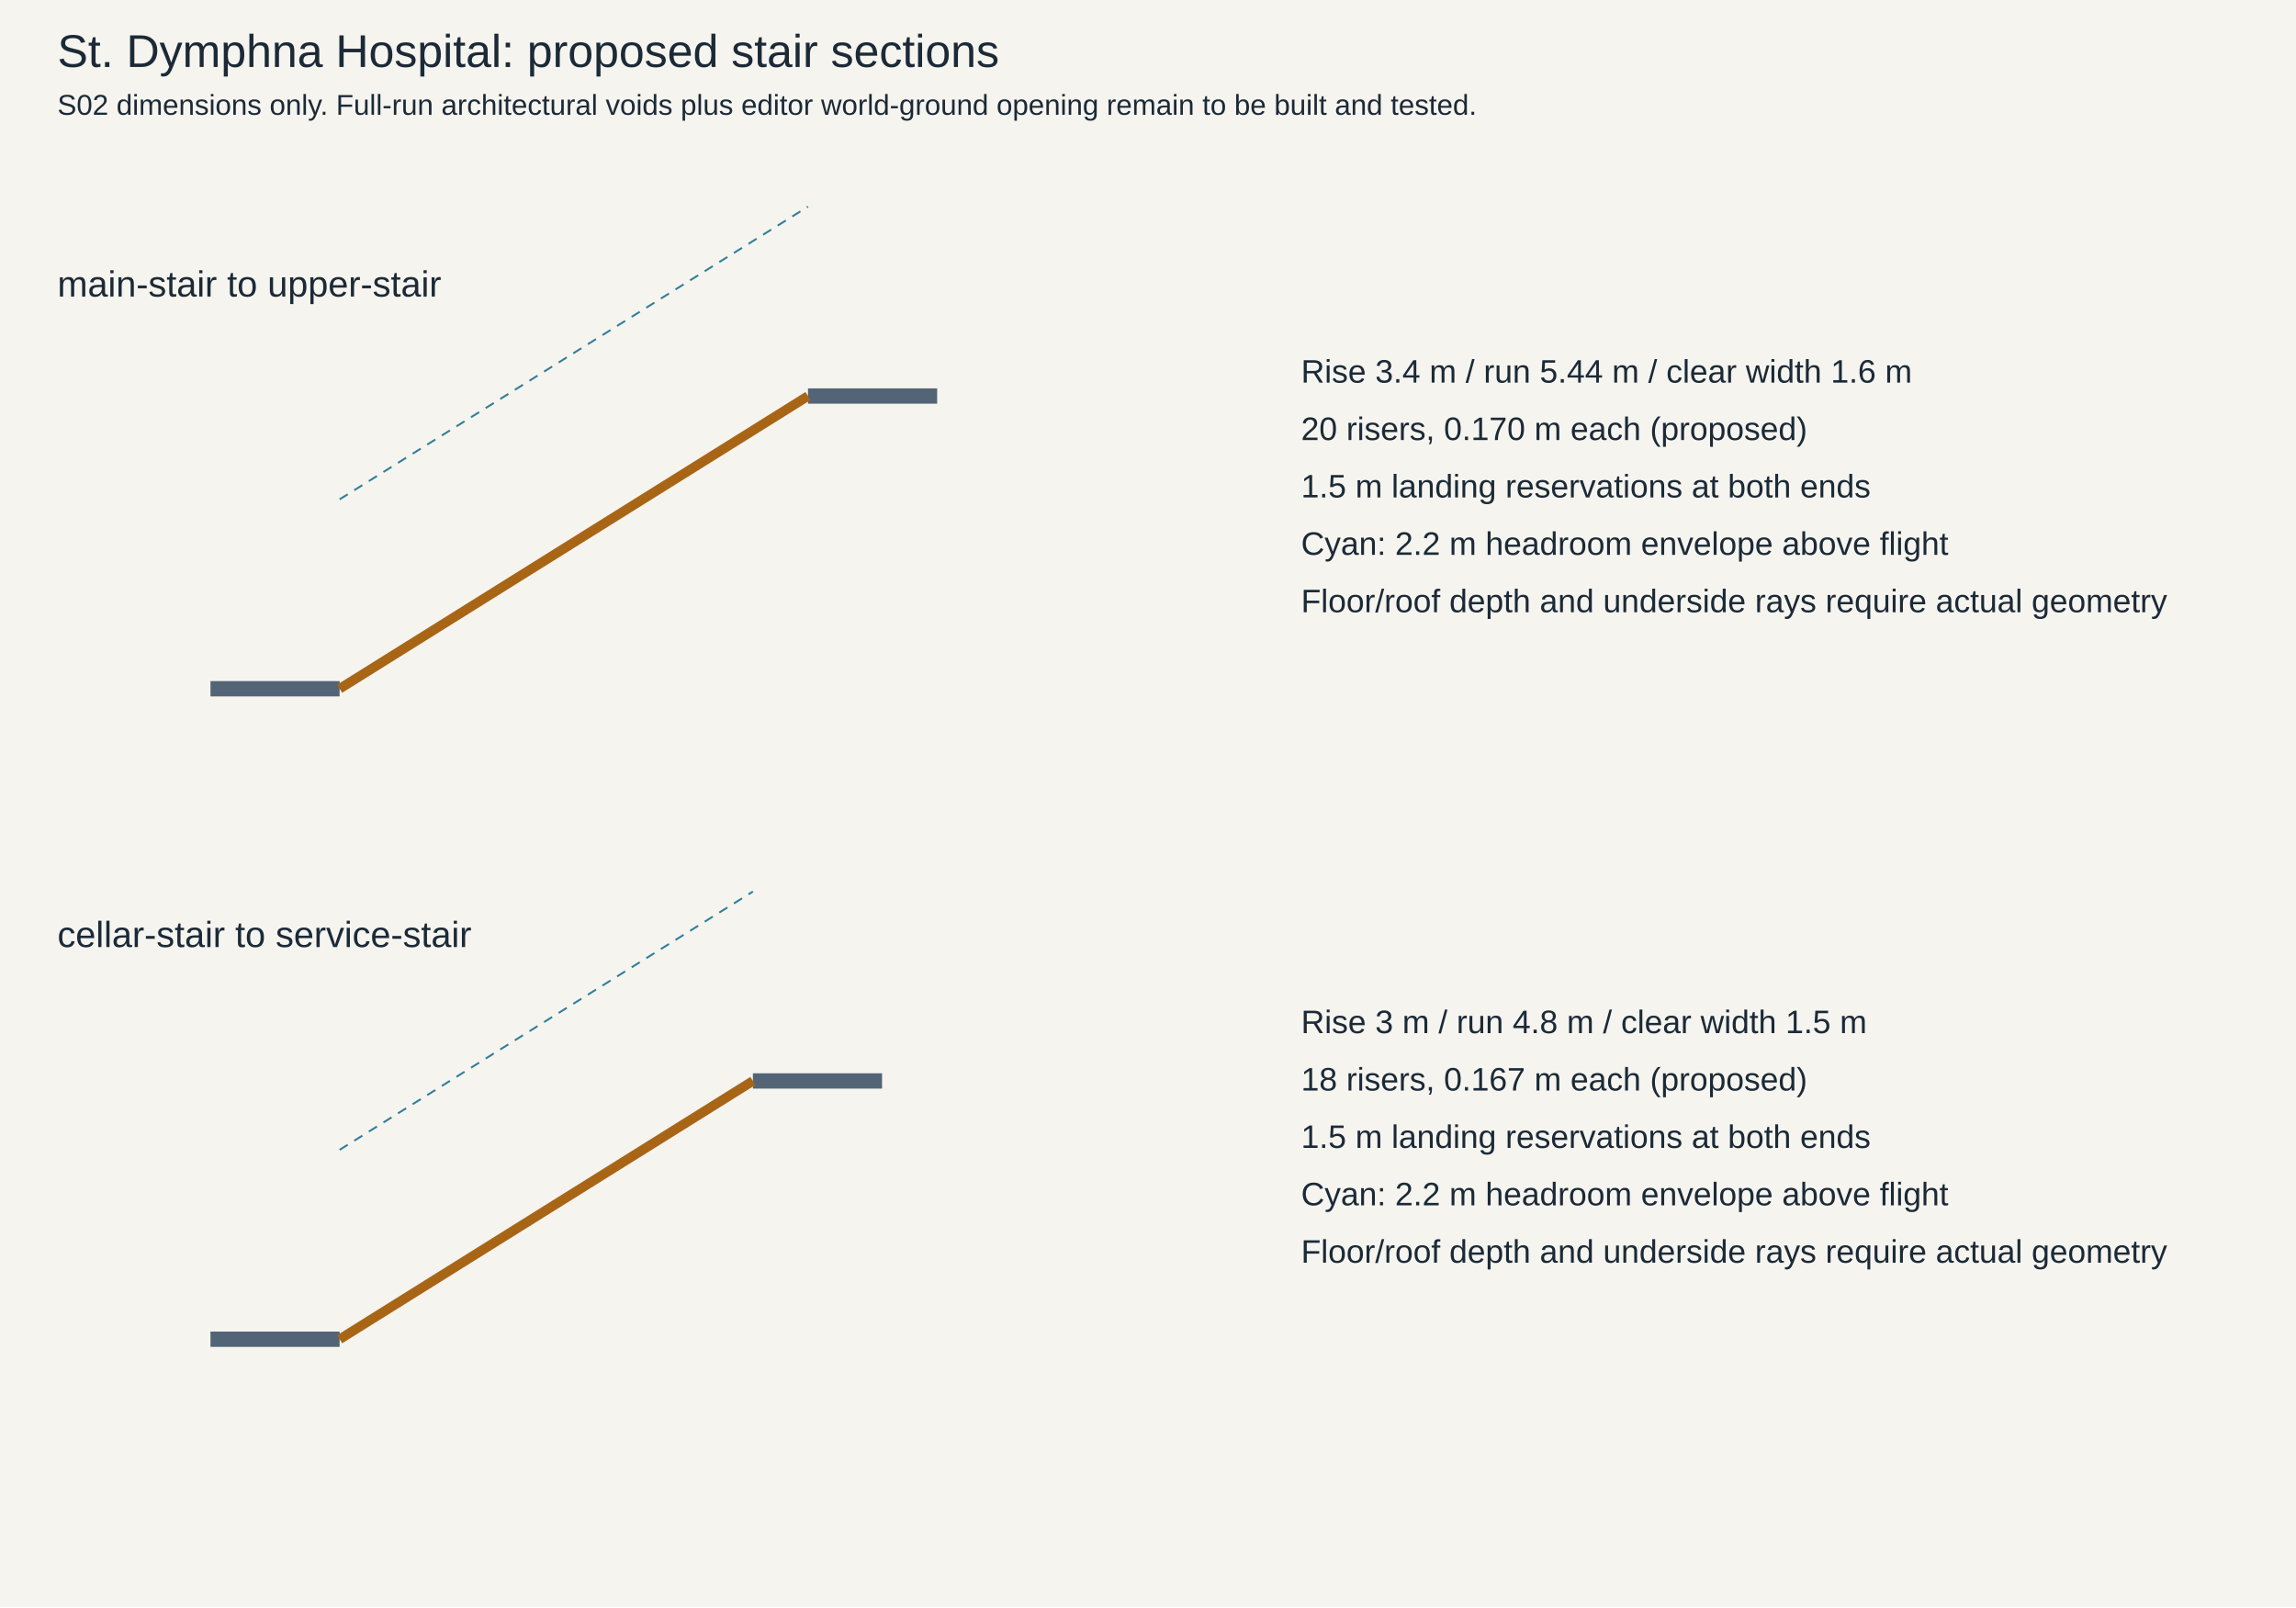
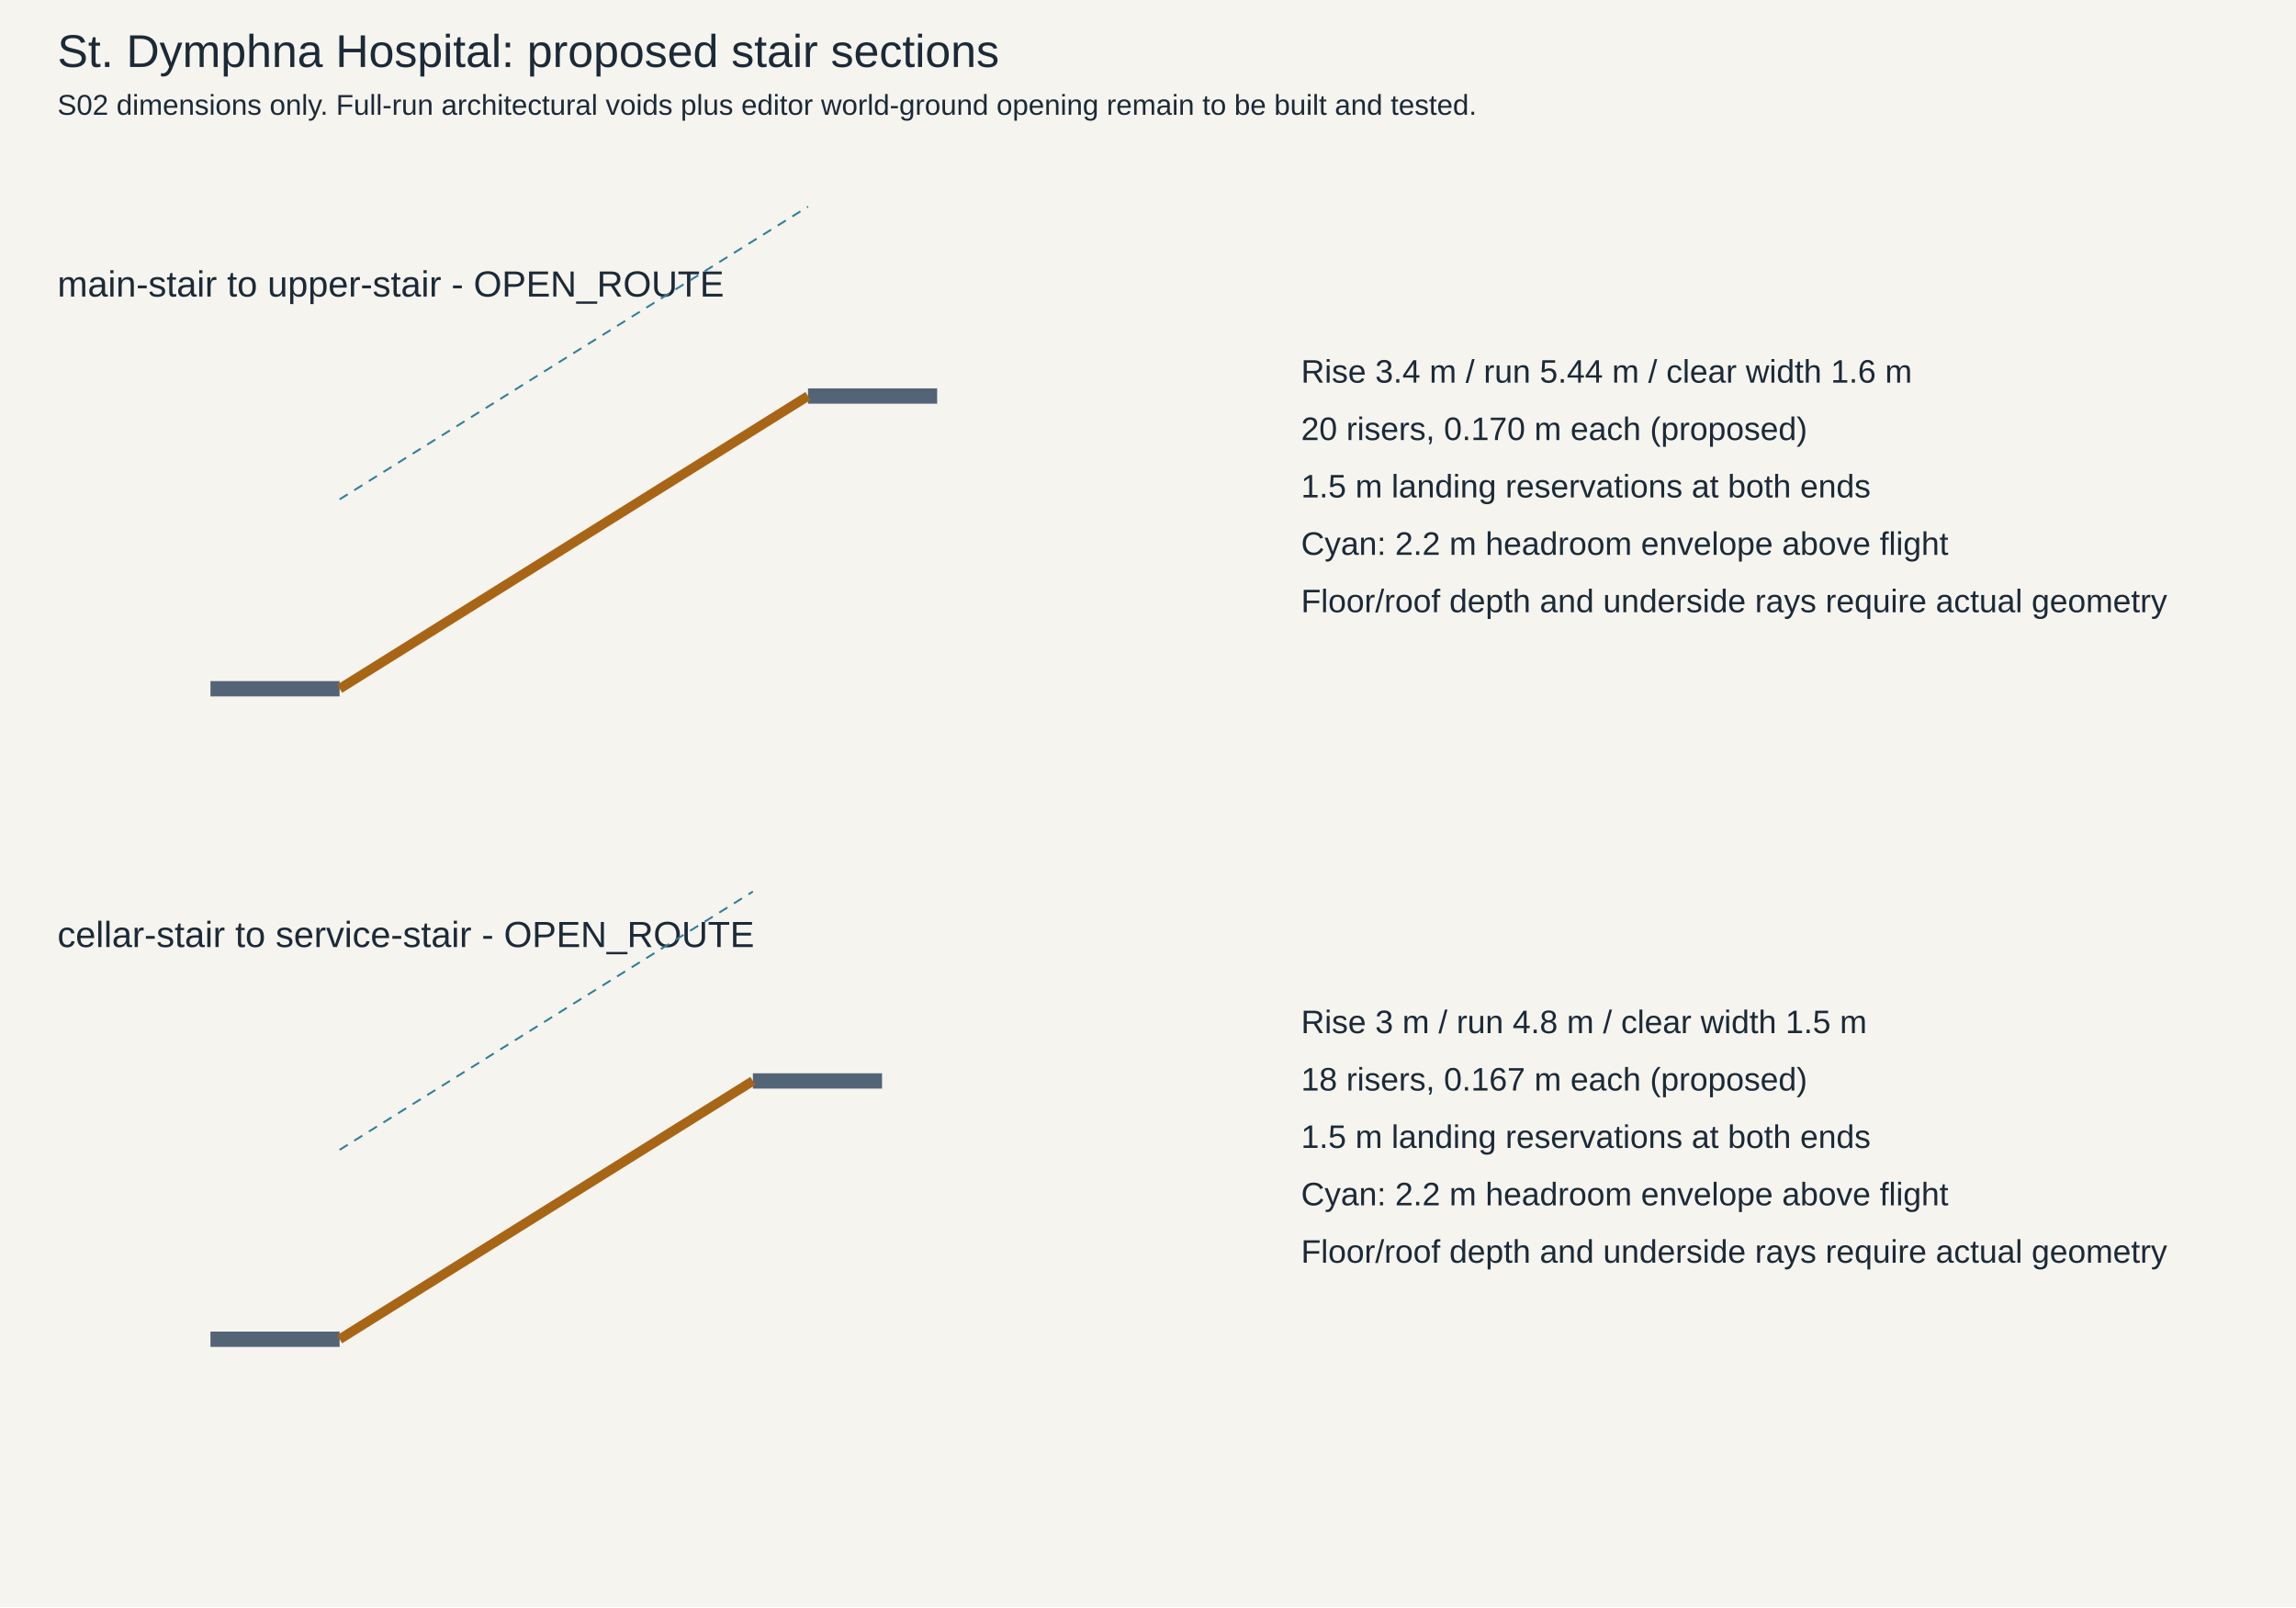
<svg xmlns="http://www.w3.org/2000/svg" width="1200" height="840" viewBox="0 0 1200 840">
  <rect width="1200" height="840" fill="#f5f4ef" />
  <g font-family="Arial" fill="#1c2a37">
    <text x="30" y="35" font-size="24">St. Dymphna Hospital: proposed stair sections</text>
    <text x="30" y="60" font-size="15">S02 dimensions only. Full-run architectural voids plus editor world-ground opening remain to be built and tested.</text>
-     <text x="30" y="155" font-size="19">main-stair to upper-stair</text>
+     <text x="30" y="155" font-size="19">main-stair to upper-stair - OPEN_ROUTE</text>
    <path d="M110,360 H177.5 M422.3,207.0 h67.5" stroke="#536477" stroke-width="8" fill="none" />
    <path d="M177.5,360 L422.3,207.0" stroke="#a86516" stroke-width="5" />
    <path d="M177.5,261.0 L422.3,108" stroke="#307e99" stroke-dasharray="5 4" fill="none" />
    <text x="680" y="200" font-size="17">Rise 3.4 m / run 5.44 m / clear width 1.6 m</text>
    <text x="680" y="230" font-size="17">20 risers, 0.170 m each (proposed)</text>
    <text x="680" y="260" font-size="17">1.5 m landing reservations at both ends</text>
    <text x="680" y="290" font-size="17">Cyan: 2.2 m headroom envelope above flight</text>
    <text x="680" y="320" font-size="17">Floor/roof depth and underside rays require actual geometry</text>
-     <text x="30" y="495" font-size="19">cellar-stair to service-stair</text>
+     <text x="30" y="495" font-size="19">cellar-stair to service-stair - OPEN_ROUTE</text>
    <path d="M110,700 H177.5 M393.5,565 h67.5" stroke="#536477" stroke-width="8" fill="none" />
    <path d="M177.5,700 L393.5,565" stroke="#a86516" stroke-width="5" />
    <path d="M177.5,601.0 L393.5,466.0" stroke="#307e99" stroke-dasharray="5 4" fill="none" />
    <text x="680" y="540" font-size="17">Rise 3 m / run 4.8 m / clear width 1.5 m</text>
    <text x="680" y="570" font-size="17">18 risers, 0.167 m each (proposed)</text>
    <text x="680" y="600" font-size="17">1.5 m landing reservations at both ends</text>
    <text x="680" y="630" font-size="17">Cyan: 2.2 m headroom envelope above flight</text>
    <text x="680" y="660" font-size="17">Floor/roof depth and underside rays require actual geometry</text>
  </g>
</svg>
